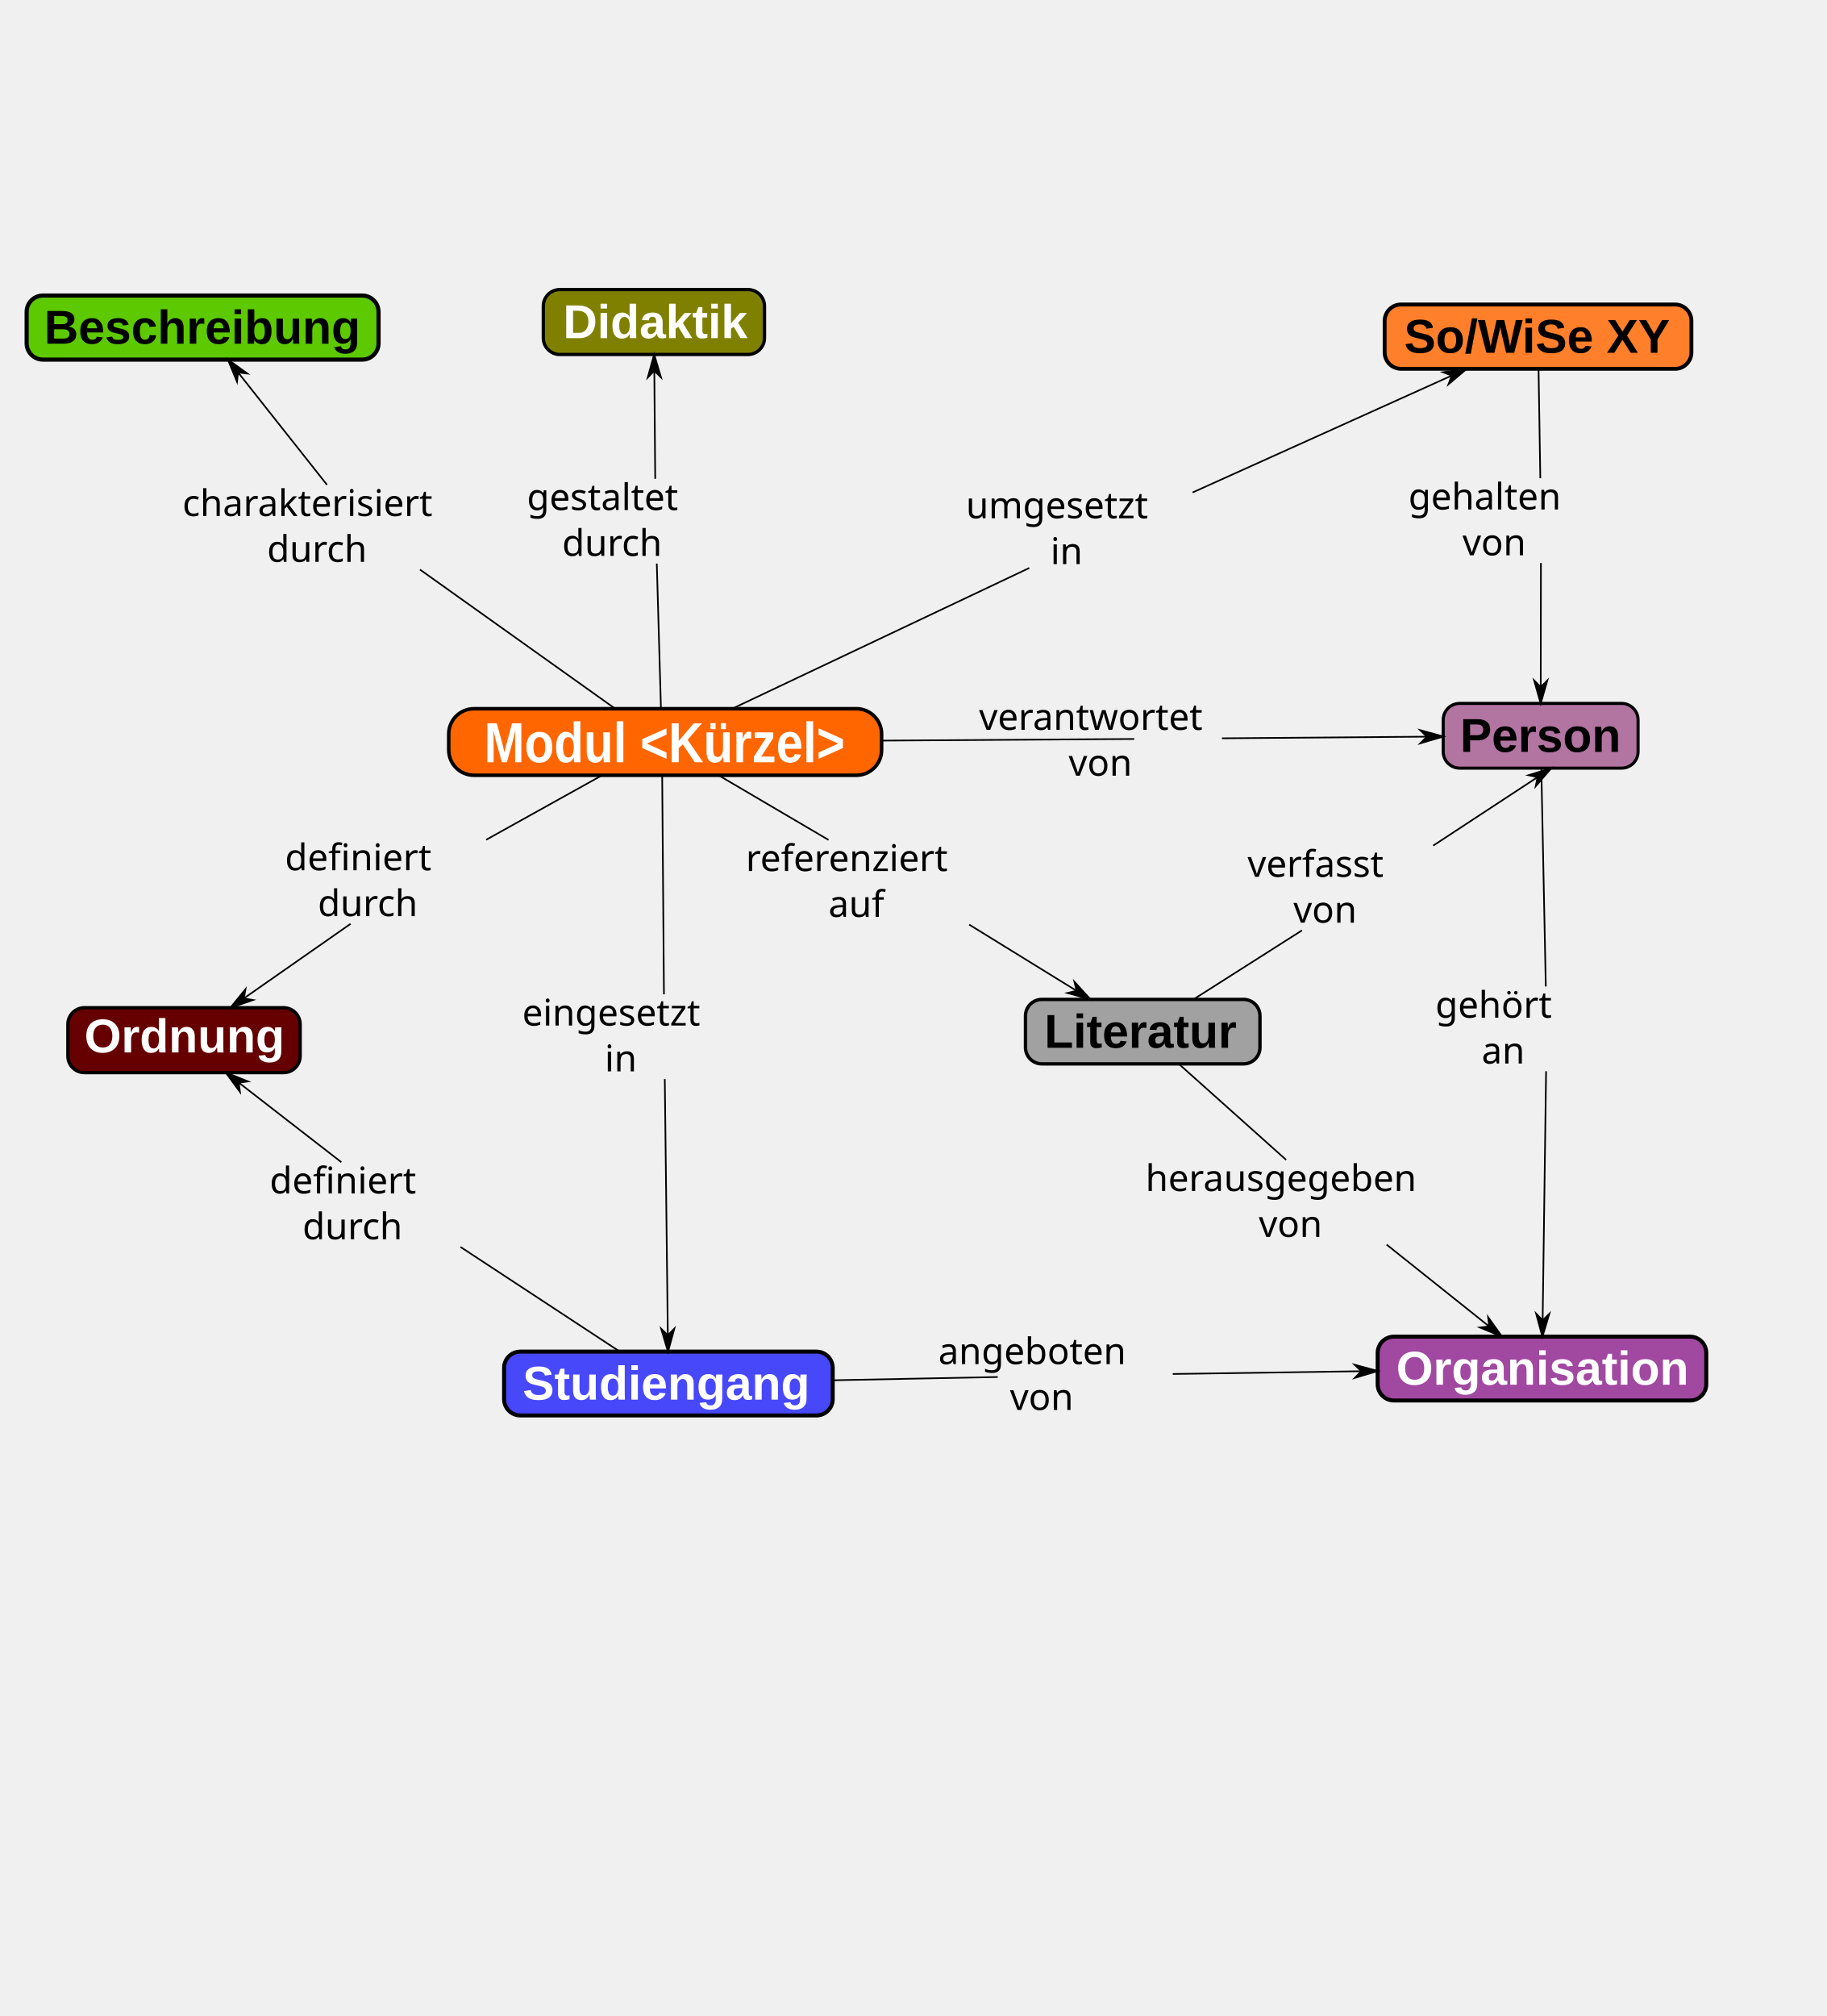
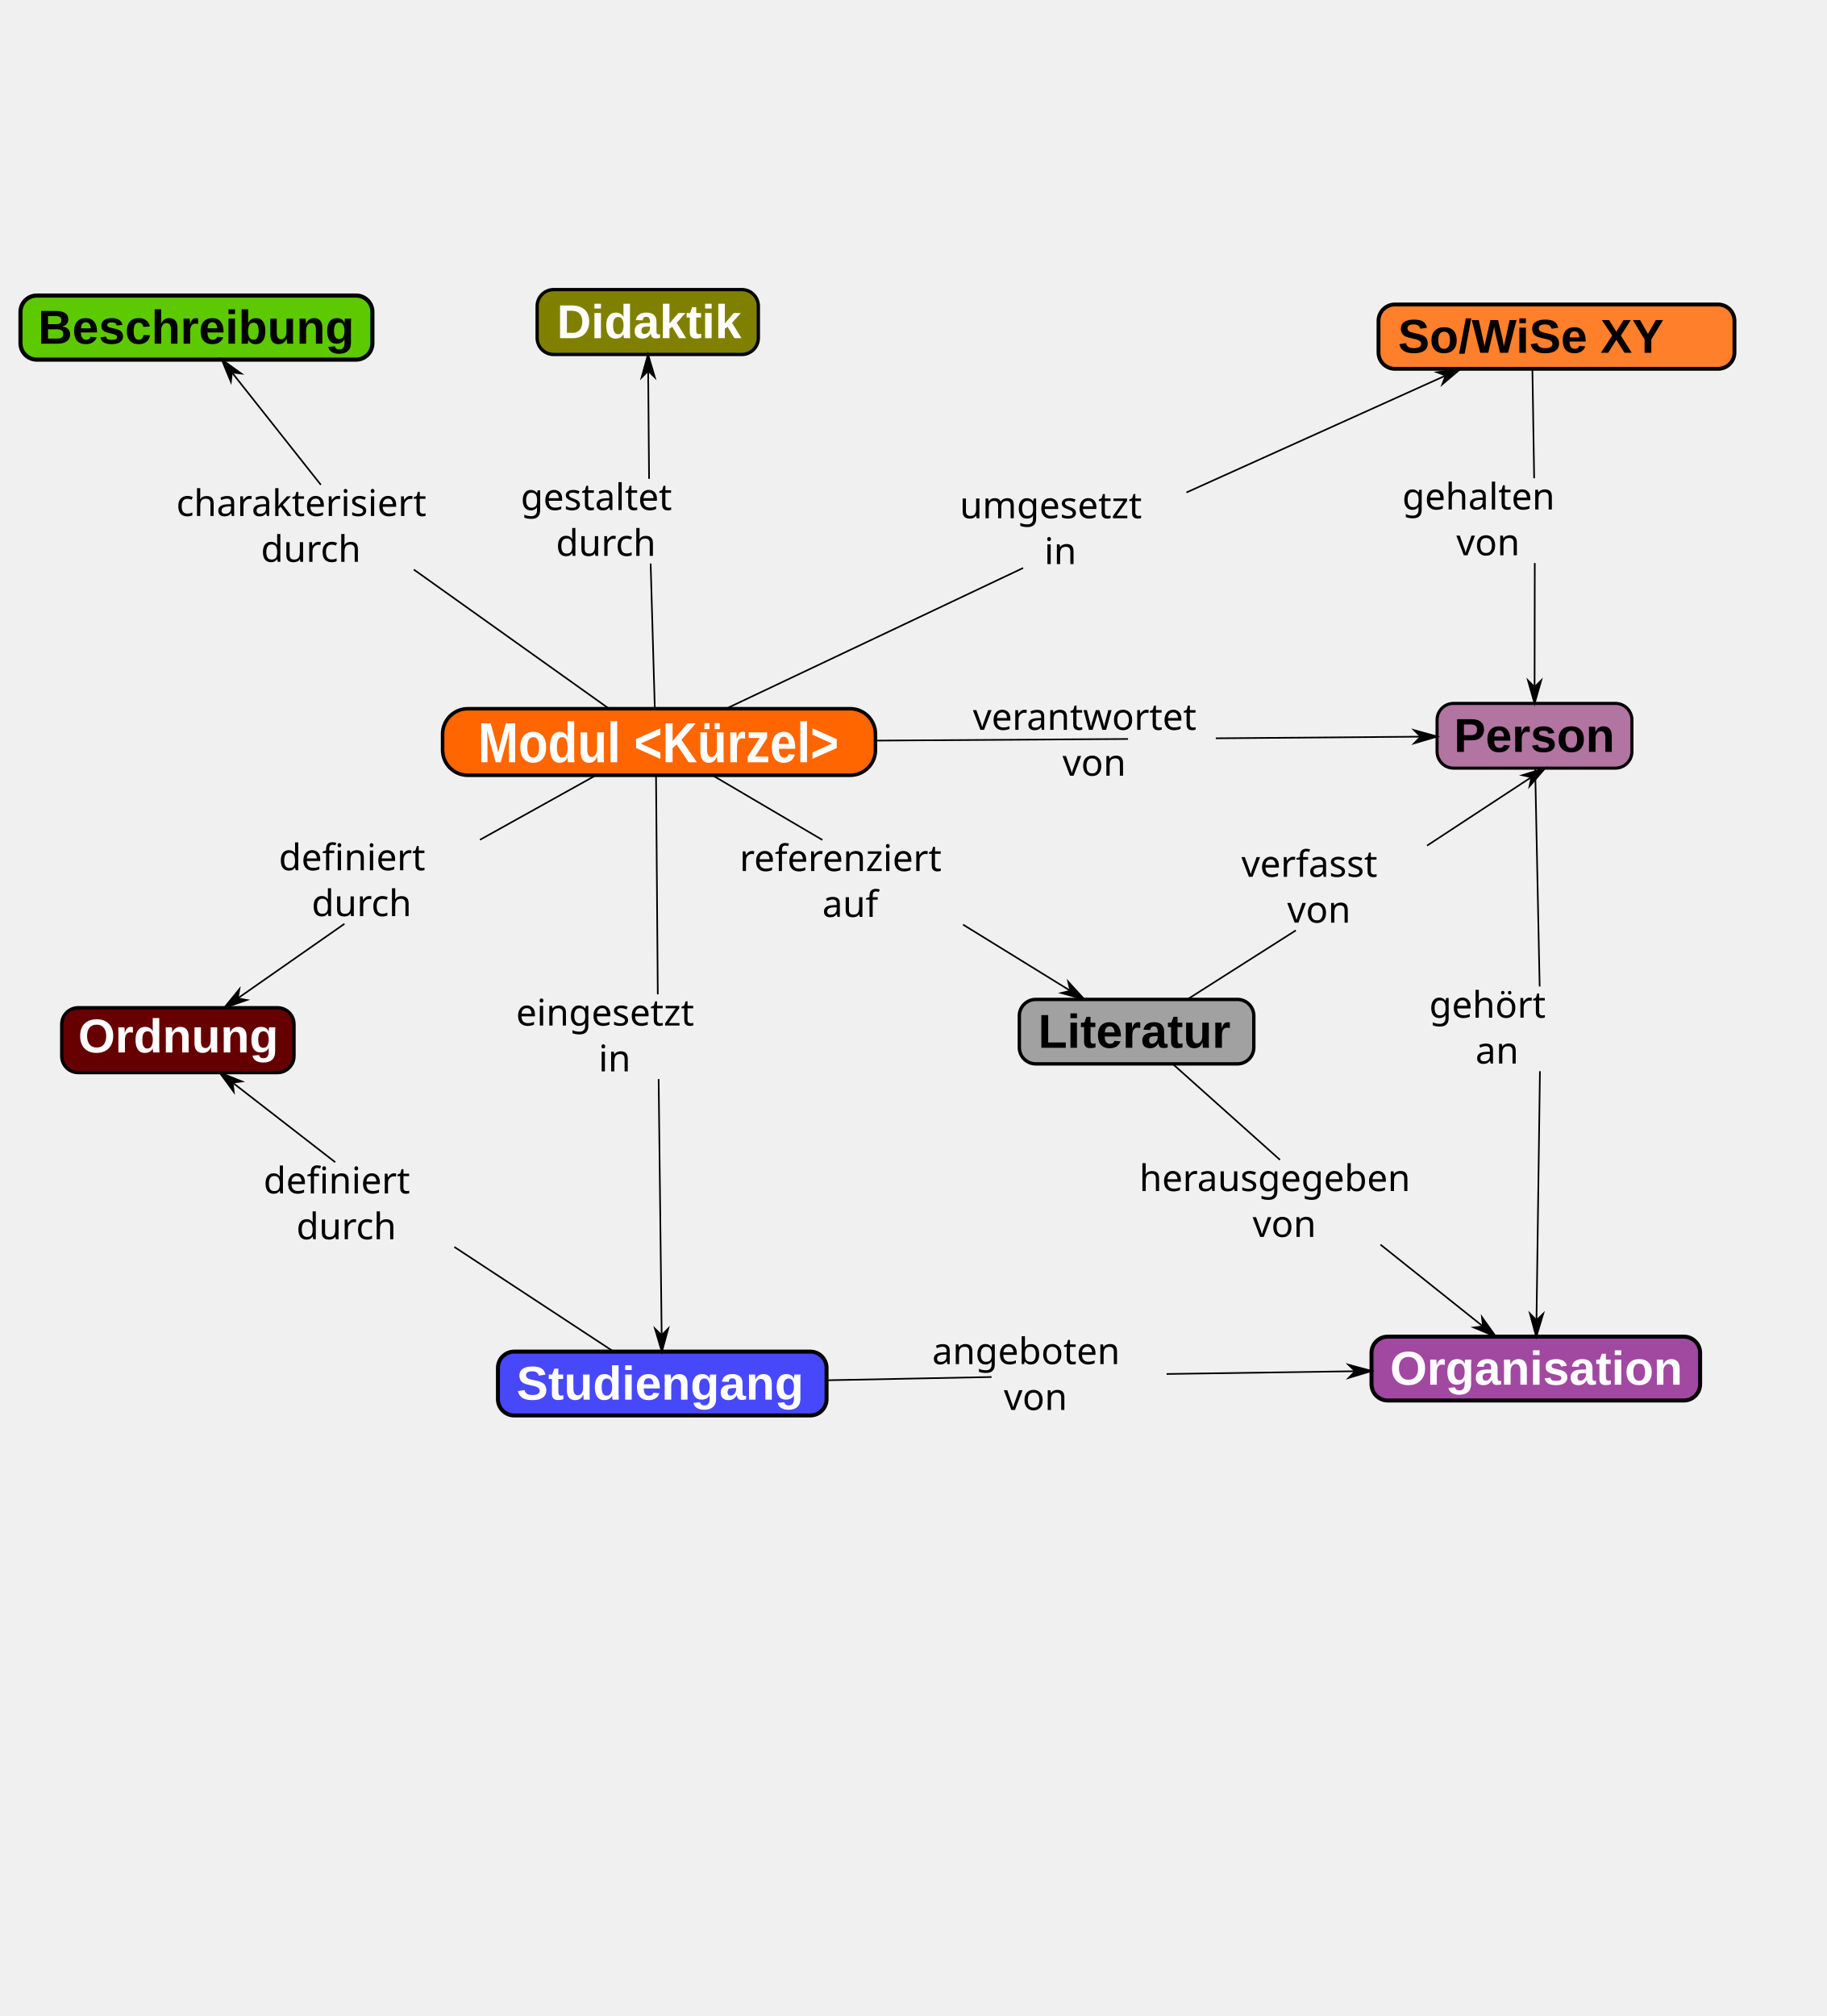
- <svg xmlns="http://www.w3.org/2000/svg" width="145mm" height="160mm" viewBox="7 25 297 210" version="1.1" id="svg887">
+ <svg xmlns="http://www.w3.org/2000/svg" width="145mm" height="160mm" viewBox="8 25 297 210" version="1.1" id="svg887">
  <defs id="defs881">
    <marker orient="auto" refY="0.0" refX="0.0" id="marker7667" style="overflow:visible;">
      <path id="path7665" d="M 0.0,0.0 L 5.0,-5.0 L -12.5,0.0 L 5.0,5.0 L 0.0,0.0 z " style="fill-rule:evenodd;stroke:#000000;stroke-width:1pt;stroke-opacity:1;fill:#000000;fill-opacity:1" transform="scale(0.8) rotate(180) translate(12.5,0)" />
    </marker>
    <marker orient="auto" refY="0.0" refX="0.0" id="marker7661" style="overflow:visible;">
      <path id="path7659" d="M 0.0,0.0 L 5.0,-5.0 L -12.5,0.0 L 5.0,5.0 L 0.0,0.0 z " style="fill-rule:evenodd;stroke:#000000;stroke-width:1pt;stroke-opacity:1;fill:#000000;fill-opacity:1" transform="scale(0.8) rotate(180) translate(12.5,0)" />
    </marker>
    <marker orient="auto" refY="0.0" refX="0.0" id="marker7639" style="overflow:visible;">
      <path id="path7637" d="M 0.0,0.0 L 5.0,-5.0 L -12.5,0.0 L 5.0,5.0 L 0.0,0.0 z " style="fill-rule:evenodd;stroke:#000000;stroke-width:1pt;stroke-opacity:1;fill:#000000;fill-opacity:1" transform="scale(0.8) rotate(180) translate(12.5,0)" />
    </marker>
    <marker orient="auto" refY="0.0" refX="0.0" id="marker7635" style="overflow:visible;">
      <path id="path7633" d="M 0.0,0.0 L 5.0,-5.0 L -12.5,0.0 L 5.0,5.0 L 0.0,0.0 z " style="fill-rule:evenodd;stroke:#000000;stroke-width:1pt;stroke-opacity:1;fill:#000000;fill-opacity:1" transform="scale(0.8) rotate(180) translate(12.5,0)" />
    </marker>
    <marker orient="auto" refY="0.0" refX="0.0" id="marker7631" style="overflow:visible;">
      <path id="path7629" d="M 0.0,0.0 L 5.0,-5.0 L -12.5,0.0 L 5.0,5.0 L 0.0,0.0 z " style="fill-rule:evenodd;stroke:#000000;stroke-width:1pt;stroke-opacity:1;fill:#000000;fill-opacity:1" transform="scale(0.8) rotate(180) translate(12.5,0)" />
    </marker>
    <marker orient="auto" refY="0.0" refX="0.0" id="marker7625" style="overflow:visible;">
      <path id="path7623" d="M 0.0,0.0 L 5.0,-5.0 L -12.5,0.0 L 5.0,5.0 L 0.0,0.0 z " style="fill-rule:evenodd;stroke:#000000;stroke-width:1pt;stroke-opacity:1;fill:#000000;fill-opacity:1" transform="scale(0.8) rotate(180) translate(12.5,0)" />
    </marker>
    <marker orient="auto" refY="0.0" refX="0.0" id="marker7609" style="overflow:visible;">
      <path id="path7607" d="M 0.0,0.0 L 5.0,-5.0 L -12.5,0.0 L 5.0,5.0 L 0.0,0.0 z " style="fill-rule:evenodd;stroke:#000000;stroke-width:1pt;stroke-opacity:1;fill:#000000;fill-opacity:1" transform="scale(0.8) rotate(180) translate(12.5,0)" />
    </marker>
    <marker orient="auto" refY="0.0" refX="0.0" id="marker7599" style="overflow:visible;">
      <path id="path7597" d="M 0.0,0.0 L 5.0,-5.0 L -12.5,0.0 L 5.0,5.0 L 0.0,0.0 z " style="fill-rule:evenodd;stroke:#000000;stroke-width:1pt;stroke-opacity:1;fill:#000000;fill-opacity:1" transform="scale(0.8) rotate(180) translate(12.5,0)" />
    </marker>
    <marker orient="auto" refY="0.0" refX="0.0" id="marker7577" style="overflow:visible;">
      <path id="path7575" d="M 0.0,0.0 L 5.0,-5.0 L -12.5,0.0 L 5.0,5.0 L 0.0,0.0 z " style="fill-rule:evenodd;stroke:#000000;stroke-width:1pt;stroke-opacity:1;fill:#000000;fill-opacity:1" transform="scale(0.8) rotate(180) translate(12.5,0)" />
    </marker>
    <marker orient="auto" refY="0.0" refX="0.0" id="marker7573" style="overflow:visible;">
      <path id="path7571" d="M 0.0,0.0 L 5.0,-5.0 L -12.5,0.0 L 5.0,5.0 L 0.0,0.0 z " style="fill-rule:evenodd;stroke:#000000;stroke-width:1pt;stroke-opacity:1;fill:#000000;fill-opacity:1" transform="scale(0.8) rotate(180) translate(12.5,0)" />
    </marker>
    <marker orient="auto" refY="0.0" refX="0.0" id="marker7533" style="overflow:visible;">
      <path id="path7531" d="M 0.0,0.0 L 5.0,-5.0 L -12.5,0.0 L 5.0,5.0 L 0.0,0.0 z " style="fill-rule:evenodd;stroke:#000000;stroke-width:1pt;stroke-opacity:1;fill:#000000;fill-opacity:1" transform="scale(0.8) rotate(180) translate(12.5,0)" />
    </marker>
    <marker orient="auto" refY="0.0" refX="0.0" id="marker7501" style="overflow:visible;">
      <path id="path7499" d="M 0.0,0.0 L 5.0,-5.0 L -12.5,0.0 L 5.0,5.0 L 0.0,0.0 z " style="fill-rule:evenodd;stroke:#000000;stroke-width:1pt;stroke-opacity:1;fill:#000000;fill-opacity:1" transform="scale(0.8) rotate(180) translate(12.5,0)" />
    </marker>
    <marker orient="auto" refY="0.0" refX="0.0" id="marker7479" style="overflow:visible;">
      <path id="path7477" d="M 0.0,0.0 L 5.0,-5.0 L -12.5,0.0 L 5.0,5.0 L 0.0,0.0 z " style="fill-rule:evenodd;stroke:#000000;stroke-width:1pt;stroke-opacity:1;fill:#000000;fill-opacity:1" transform="scale(0.8) rotate(180) translate(12.5,0)" />
    </marker>
    <marker orient="auto" refY="0.0" refX="0.0" id="marker7447" style="overflow:visible;">
      <path id="path7445" d="M 0.0,0.0 L 5.0,-5.0 L -12.5,0.0 L 5.0,5.0 L 0.0,0.0 z " style="fill-rule:evenodd;stroke:#000000;stroke-width:1pt;stroke-opacity:1;fill:#000000;fill-opacity:1" transform="scale(0.8) rotate(180) translate(12.5,0)" />
    </marker>
    <marker orient="auto" refY="0.0" refX="0.0" id="marker7425" style="overflow:visible;">
      <path id="path7423" d="M 0.0,0.0 L 5.0,-5.0 L -12.5,0.0 L 5.0,5.0 L 0.0,0.0 z " style="fill-rule:evenodd;stroke:#000000;stroke-width:1pt;stroke-opacity:1;fill:#000000;fill-opacity:1" transform="scale(0.8) rotate(180) translate(12.5,0)" />
    </marker>
    <marker orient="auto" refY="0.0" refX="0.0" id="marker7391" style="overflow:visible;">
      <path id="path7389" d="M 0.0,0.0 L 5.0,-5.0 L -12.5,0.0 L 5.0,5.0 L 0.0,0.0 z " style="fill-rule:evenodd;stroke:#000000;stroke-width:1pt;stroke-opacity:1;fill:#000000;fill-opacity:1" transform="scale(0.8) rotate(180) translate(12.5,0)" />
    </marker>
    <marker orient="auto" refY="0.0" refX="0.0" id="marker7367" style="overflow:visible;">
      <path id="path7365" d="M 0.0,0.0 L 5.0,-5.0 L -12.5,0.0 L 5.0,5.0 L 0.0,0.0 z " style="fill-rule:evenodd;stroke:#000000;stroke-width:1pt;stroke-opacity:1;fill:#000000;fill-opacity:1" transform="scale(0.8) rotate(180) translate(12.5,0)" />
    </marker>
    <marker orient="auto" refY="0.0" refX="0.0" id="marker7327" style="overflow:visible;">
      <path id="path7325" d="M 0.0,0.0 L 5.0,-5.0 L -12.5,0.0 L 5.0,5.0 L 0.0,0.0 z " style="fill-rule:evenodd;stroke:#000000;stroke-width:1pt;stroke-opacity:1;fill:#000000;fill-opacity:1" transform="scale(0.8) rotate(180) translate(12.5,0)" />
    </marker>
    <marker style="overflow:visible;" id="marker7293" refX="0.0" refY="0.0" orient="auto">
      <path transform="scale(0.8) rotate(180) translate(12.5,0)" style="fill-rule:evenodd;stroke:#000000;stroke-width:1pt;stroke-opacity:1;fill:#000000;fill-opacity:1" d="M 0.0,0.0 L 5.0,-5.0 L -12.5,0.0 L 5.0,5.0 L 0.0,0.0 z " id="path7291" />
    </marker>
    <marker orient="auto" refY="0.0" refX="0.0" id="marker7195" style="overflow:visible;">
      <path id="path7193" d="M 0.0,0.0 L 5.0,-5.0 L -12.5,0.0 L 5.0,5.0 L 0.0,0.0 z " style="fill-rule:evenodd;stroke:#000000;stroke-width:1pt;stroke-opacity:1;fill:#000000;fill-opacity:1" transform="scale(0.8) rotate(180) translate(12.5,0)" />
    </marker>
    <marker style="overflow:visible;" id="marker7177" refX="0.0" refY="0.0" orient="auto">
      <path transform="scale(0.8) rotate(180) translate(12.5,0)" style="fill-rule:evenodd;stroke:#000000;stroke-width:1pt;stroke-opacity:1;fill:#000000;fill-opacity:1" d="M 0.0,0.0 L 5.0,-5.0 L -12.5,0.0 L 5.0,5.0 L 0.0,0.0 z " id="path7175" />
    </marker>
    <marker style="overflow:visible;" id="marker7128" refX="0.0" refY="0.0" orient="auto">
      <path transform="scale(0.8) rotate(180) translate(12.5,0)" style="fill-rule:evenodd;stroke:#000000;stroke-width:1pt;stroke-opacity:1;fill:#000000;fill-opacity:1" d="M 0.0,0.0 L 5.0,-5.0 L -12.5,0.0 L 5.0,5.0 L 0.0,0.0 z " id="path7126" />
    </marker>
    <marker orient="auto" refY="0.0" refX="0.0" id="marker7074" style="overflow:visible;">
      <path id="path7072" d="M 0.0,0.0 L 5.0,-5.0 L -12.5,0.0 L 5.0,5.0 L 0.0,0.0 z " style="fill-rule:evenodd;stroke:#000000;stroke-width:1pt;stroke-opacity:1;fill:#000000;fill-opacity:1" transform="scale(0.8) rotate(180) translate(12.5,0)" />
    </marker>
    <marker orient="auto" refY="0.0" refX="0.0" id="marker7052" style="overflow:visible;">
      <path id="path6792" d="M 0.0,0.0 L 5.0,-5.0 L -12.5,0.0 L 5.0,5.0 L 0.0,0.0 z " style="fill-rule:evenodd;stroke:#000000;stroke-width:1pt;stroke-opacity:1;fill:#000000;fill-opacity:1" transform="scale(0.8) rotate(180) translate(12.5,0)" />
    </marker>
    <marker style="overflow:visible;" id="Arrow1Lend" refX="0.0" refY="0.0" orient="auto">
      <path transform="scale(0.8) rotate(180) translate(12.5,0)" style="fill-rule:evenodd;stroke:#000000;stroke-width:1pt;stroke-opacity:1;fill:#000000;fill-opacity:1" d="M 0.0,0.0 L 5.0,-5.0 L -12.5,0.0 L 5.0,5.0 L 0.0,0.0 z " id="path912" />
    </marker>
    <marker style="overflow:visible" id="Arrow1Lstart" refX="0.0" refY="0.0" orient="auto">
      <path transform="scale(0.8) translate(12.5,0)" style="fill-rule:evenodd;stroke:#000000;stroke-width:1pt;stroke-opacity:1;fill:#000000;fill-opacity:1" d="M 0.0,0.0 L 5.0,-5.0 L -12.5,0.0 L 5.0,5.0 L 0.0,0.0 z " id="path909" />
    </marker>
  </defs>
  <g id="layer1" style="display:inline">
    <g id="pathLabels" style="display:inline">
      <g transform="translate(2.921447,-11.13355)" id="predicateGestaltetDurch" style="opacity:1">
        <rect style="fill:none;stroke-width:0.185;stroke-miterlimit:4;stroke-dasharray:none;paint-order:stroke markers fill" id="rectGestaltetDurch" width="28.458" height="13.777" x="96.44" y="55.109" ry="2.892" />
        <text xml:space="preserve" style="font-style:normal;font-weight:normal;font-size:5.964px;line-height:1.25;font-family:sans-serif;text-align:center;text-anchor:middle;fill:#000000;fill-opacity:1;stroke:none;stroke-width:0.149;paint-order:stroke markers fill" x="110.575" y="60.179" id="textGestaltetDurch">
          <tspan id="tspan1476" x="110.575" y="60.179" style="text-align:center;text-anchor:middle;stroke-width:0.149;paint-order:stroke markers fill">gestaltet</tspan>
          <tspan x="110.575" y="67.633" style="text-align:center;text-anchor:middle;stroke-width:0.149;paint-order:stroke markers fill" id="tspan1480">durch</tspan>
        </text>
      </g>
      <g id="predicateUmgesetztIn" transform="translate(76.81449,-9.796615)" style="opacity:1">
        <rect ry="2.892" y="55.109" x="96.44" height="13.777" width="28.458" id="rectUmgesetztIn" style="fill:none;stroke-width:0.185;stroke-miterlimit:4;stroke-dasharray:none;paint-order:stroke markers fill" />
        <text id="textUmgesetztIn" y="60.179" x="110.575" style="font-style:normal;font-weight:normal;font-size:5.964px;line-height:1.25;font-family:sans-serif;text-align:center;text-anchor:middle;fill:#000000;fill-opacity:1;stroke:none;stroke-width:0.149;paint-order:stroke markers fill" xml:space="preserve">
          <tspan id="tspan7165" style="text-align:center;text-anchor:middle;stroke-width:0.149;paint-order:stroke markers fill" y="60.179" x="110.575">umgesetzt</tspan>
          <tspan style="text-align:center;text-anchor:middle;stroke-width:0.149;paint-order:stroke markers fill" y="67.633" x="110.575" id="tspan7181">in</tspan>
        </text>
      </g>
      <g transform="translate(81.63607,11.7261)" id="predicateVerantwortetVon" style="opacity:1">
        <rect style="fill:none;stroke-width:0.15;stroke-miterlimit:4;stroke-dasharray:none;paint-order:stroke markers fill" id="rectVerantwortetVon" width="14.302" height="18.009" x="82.389" y="69.192" ry="3.78" transform="matrix(1,0,0.3025437,0.9531355,0,0)" />
        <text xml:space="preserve" style="font-style:normal;font-variant:normal;font-weight:normal;font-stretch:normal;font-size:5.964px;line-height:1.25;font-family:sans-serif;-inkscape-font-specification:'sans-serif Normal';font-variant-ligatures:normal;font-variant-caps:normal;font-variant-numeric:normal;font-variant-east-asian:normal;text-align:center;text-anchor:middle;fill:#000000;fill-opacity:1;stroke:none;stroke-width:0.149;paint-order:stroke markers fill" x="111.252" y="73.053" id="textVerantwortetVon">
          <tspan id="tspan7267" x="111.252" y="73.053">verantwortet</tspan>
          <tspan id="tspan7269" x="111.252" y="80.507">von</tspan>
        </text>
      </g>
      <g transform="translate(146.3486,-11.22266)" id="predicateGehaltenVon" style="opacity:1">
        <rect style="fill:none;stroke-width:0.185;stroke-miterlimit:4;stroke-dasharray:none;paint-order:stroke markers fill" id="rectGehaltenVon" width="28.458" height="13.777" x="96.44" y="55.109" ry="2.892" />
        <text xml:space="preserve" style="font-style:normal;font-variant:normal;font-weight:normal;font-stretch:normal;font-size:5.964px;line-height:1.25;font-family:sans-serif;-inkscape-font-specification:'sans-serif Normal';font-variant-ligatures:normal;font-variant-caps:normal;font-variant-numeric:normal;font-variant-east-asian:normal;text-align:center;text-anchor:middle;fill:#000000;fill-opacity:1;stroke:none;stroke-width:0.149;paint-order:stroke markers fill" x="110.575" y="60.179" id="textGehaltenVon">
          <tspan id="tspan7317" x="110.575" y="60.179">gehalten</tspan>
          <tspan id="tspan7319" x="110.575" y="67.633">von</tspan>
        </text>
      </g>
      <g id="predicateVerfasstVon" transform="translate(118.8547,48.49522)" style="opacity:1">
        <rect ry="2.892" y="55.109" x="96.44" height="13.777" width="28.458" id="rectVerfasstVon" style="fill:none;stroke-width:0.185;stroke-miterlimit:4;stroke-dasharray:none;paint-order:stroke markers fill" />
        <text id="textVerfasstVon" y="60.179" x="110.575" style="font-style:normal;font-variant:normal;font-weight:normal;font-stretch:normal;font-size:5.964px;line-height:1.25;font-family:sans-serif;-inkscape-font-specification:'sans-serif Normal';font-variant-ligatures:normal;font-variant-caps:normal;font-variant-numeric:normal;font-variant-east-asian:normal;text-align:center;text-anchor:middle;fill:#000000;fill-opacity:1;stroke:none;stroke-width:0.149;paint-order:stroke markers fill" xml:space="preserve">
          <tspan id="tspan7357" x="110.575" y="60.179">verfasst</tspan>
          <tspan id="tspan7359" x="110.575" y="67.633">von</tspan>
        </text>
      </g>
      <g transform="translate(42.63068,47.55682)" id="predicateReferenziertAuf" style="opacity:1">
        <rect style="fill:none;stroke-width:0.185;stroke-miterlimit:4;stroke-dasharray:none;paint-order:stroke markers fill" id="rectReferenziertAuf" width="28.458" height="13.777" x="96.44" y="55.109" ry="2.892" />
        <text xml:space="preserve" style="font-style:normal;font-variant:normal;font-weight:normal;font-stretch:normal;font-size:5.964px;line-height:1.25;font-family:sans-serif;-inkscape-font-specification:'sans-serif Normal';font-variant-ligatures:normal;font-variant-caps:normal;font-variant-numeric:normal;font-variant-east-asian:normal;text-align:center;text-anchor:middle;fill:#000000;fill-opacity:1;stroke:none;stroke-width:0.149;paint-order:stroke markers fill" x="110.575" y="60.179" id="textReferenziertAuf">
          <tspan id="tspan7379" x="110.575" y="60.179">referenziert</tspan>
          <tspan id="tspan7381" x="110.575" y="67.633">auf</tspan>
        </text>
      </g>
      <g id="predicateHerausgegebenVon" transform="translate(113.2299,99.57665)" style="opacity:1">
        <rect ry="2.892" y="55.109" x="96.44" height="13.777" width="28.458" id="rectHerausgegebenVon" style="fill:none;stroke-width:0.185;stroke-miterlimit:4;stroke-dasharray:none;paint-order:stroke markers fill" />
        <text id="textHerausgegebenVon" y="60.179" x="110.575" style="font-style:normal;font-variant:normal;font-weight:normal;font-stretch:normal;font-size:5.964px;line-height:1.25;font-family:sans-serif;-inkscape-font-specification:'sans-serif Normal';font-variant-ligatures:normal;font-variant-caps:normal;font-variant-numeric:normal;font-variant-east-asian:normal;text-align:center;text-anchor:middle;fill:#000000;fill-opacity:1;stroke:none;stroke-width:0.149;paint-order:stroke markers fill" xml:space="preserve">
          <tspan id="tspan7419" x="110.575" y="60.179">herausgegeben</tspan>
          <tspan id="tspan7421" x="110.575" y="67.633">von</tspan>
        </text>
      </g>
      <g transform="translate(147.8023,71.39637)" id="predicateGehoertAn" style="opacity:1">
        <rect style="fill:none;stroke-width:0.185;stroke-miterlimit:4;stroke-dasharray:none;paint-order:stroke markers fill" id="rectGehoertAn" width="28.458" height="13.777" x="96.44" y="55.109" ry="2.892" />
        <text xml:space="preserve" style="font-style:normal;font-variant:normal;font-weight:normal;font-stretch:normal;font-size:5.964px;line-height:1.25;font-family:sans-serif;-inkscape-font-specification:'sans-serif Normal';font-variant-ligatures:normal;font-variant-caps:normal;font-variant-numeric:normal;font-variant-east-asian:normal;text-align:center;text-anchor:middle;fill:#000000;fill-opacity:1;stroke:none;stroke-width:0.149;paint-order:stroke markers fill" x="110.575" y="60.179" id="textGehoertAn">
          <tspan id="tspan7437" x="110.575" y="60.179">gehört</tspan>
          <tspan id="tspan7439" x="110.575" y="67.633">an</tspan>
        </text>
      </g>
      <g style="opacity:1" id="predicateEingesetztIn" transform="translate(4.339359,72.67186)">
        <rect ry="2.892" y="55.109" x="96.44" height="13.777" width="28.458" id="rectEingesetztIn" style="fill:none;stroke-width:0.185;stroke-miterlimit:4;stroke-dasharray:none;paint-order:stroke markers fill" />
        <text id="textEingesetztIn" y="60.179" x="110.575" style="font-style:normal;font-variant:normal;font-weight:normal;font-stretch:normal;font-size:5.964px;line-height:1.25;font-family:sans-serif;-inkscape-font-specification:'sans-serif Normal';font-variant-ligatures:normal;font-variant-caps:normal;font-variant-numeric:normal;font-variant-east-asian:normal;text-align:center;text-anchor:middle;fill:#000000;fill-opacity:1;stroke:none;stroke-width:0.149;paint-order:stroke markers fill" xml:space="preserve">
          <tspan id="tspan7469" x="110.575" y="60.179">eingesetzt</tspan>
          <tspan id="tspan7471" x="110.575" y="67.633">in</tspan>
        </text>
      </g>
      <g transform="translate(72.77831,127.7105)" id="predicateAngebotenVon" style="display:inline;opacity:1">
        <rect style="fill:none;stroke-width:0.185;stroke-miterlimit:4;stroke-dasharray:none;paint-order:stroke markers fill" id="rectAngebotenVon" width="28.458" height="13.777" x="96.44" y="55.109" ry="2.892" />
        <text xml:space="preserve" style="font-style:normal;font-variant:normal;font-weight:normal;font-stretch:normal;font-size:5.964px;line-height:1.25;font-family:sans-serif;-inkscape-font-specification:'sans-serif Normal';font-variant-ligatures:normal;font-variant-caps:normal;font-variant-numeric:normal;font-variant-east-asian:normal;text-align:center;text-anchor:middle;fill:#000000;fill-opacity:1;stroke:none;stroke-width:0.149;paint-order:stroke markers fill" x="110.575" y="60.179" id="textAngebotenVon">
          <tspan id="tspan7491" x="110.575" y="60.179">angeboten</tspan>
          <tspan id="tspan7493" x="110.575" y="67.633">von</tspan>
        </text>
      </g>
      <g style="display:inline;opacity:1" id="predicateCharakterisiertDurch" transform="translate(-45.04964,-10.15929)">
        <rect ry="2.892" y="55.109" x="96.44" height="13.777" width="28.458" id="rectCharakterisiertDurch" style="fill:none;stroke-width:0.185;stroke-miterlimit:4;stroke-dasharray:none;paint-order:stroke markers fill" />
        <text id="textCharakterisiertDurch" y="60.179" x="110.575" style="font-style:normal;font-variant:normal;font-weight:normal;font-stretch:normal;font-size:5.964px;line-height:1.25;font-family:sans-serif;-inkscape-font-specification:'sans-serif Normal';font-variant-ligatures:normal;font-variant-caps:normal;font-variant-numeric:normal;font-variant-east-asian:normal;text-align:center;text-anchor:middle;fill:#000000;fill-opacity:1;stroke:none;stroke-width:0.149;paint-order:stroke markers fill" xml:space="preserve">
          <tspan id="tspan7523" x="110.575" y="60.179">charakterisiert</tspan>
          <tspan id="tspan7525" x="110.575" y="67.633">durch</tspan>
        </text>
      </g>
      <g transform="translate(-36.80106,47.42812)" id="predicateDefiniertDurchMkOrd" style="display:inline;opacity:1">
        <rect style="fill:none;stroke-width:0.185;stroke-miterlimit:4;stroke-dasharray:none;paint-order:stroke markers fill" id="rectDefiniertDurchMkOrd" width="28.458" height="13.777" x="96.44" y="55.109" ry="2.892" />
        <text xml:space="preserve" style="font-style:normal;font-variant:normal;font-weight:normal;font-stretch:normal;font-size:5.964px;line-height:1.25;font-family:sans-serif;-inkscape-font-specification:'sans-serif Normal';font-variant-ligatures:normal;font-variant-caps:normal;font-variant-numeric:normal;font-variant-east-asian:normal;text-align:center;text-anchor:middle;fill:#000000;fill-opacity:1;stroke:none;stroke-width:0.149;paint-order:stroke markers fill" x="110.575" y="60.179" id="textDefiniertDurchMkOrd">
          <tspan id="tspan7557" x="110.575" y="60.179">definiert</tspan>
          <tspan id="tspan7559" x="110.575" y="67.633">durch</tspan>
        </text>
      </g>
      <g style="display:inline;opacity:1" id="predicateDefiniertDurchSgOrd" transform="translate(-39.28488,99.95795)">
        <rect ry="2.892" y="55.109" x="96.44" height="13.777" width="28.458" id="rectDefiniertDurchSgOrd" style="fill:none;stroke-width:0.185;stroke-miterlimit:4;stroke-dasharray:none;paint-order:stroke markers fill" />
        <text id="textDefiniertDurchSgOrd" y="60.179" x="110.575" style="font-style:normal;font-variant:normal;font-weight:normal;font-stretch:normal;font-size:5.964px;line-height:1.25;font-family:sans-serif;-inkscape-font-specification:'sans-serif Normal';font-variant-ligatures:normal;font-variant-caps:normal;font-variant-numeric:normal;font-variant-east-asian:normal;text-align:center;text-anchor:middle;fill:#000000;fill-opacity:1;stroke:none;stroke-width:0.149;paint-order:stroke markers fill" xml:space="preserve">
          <tspan y="60.179" x="110.575" id="tspan7583">definiert</tspan>
          <tspan y="67.633" x="110.575" id="tspan7585">durch</tspan>
        </text>
      </g>
    </g>
    <g id="nodes" style="display:inline">
      <g id="nodeModulKuerzel" transform="translate(-8.463372,6.378065)" style="display:inline;opacity:1">
        <rect ry="4.107" y="74.97" x="88.422" height="10.82" width="70.381" id="rectModulKuerzel" style="opacity:1;fill:#ff6600;stroke:#000000;stroke-width:0.576;stroke-linejoin:miter;stroke-miterlimit:4;stroke-dasharray:none;stroke-opacity:1" />
        <text transform="scale(0.9250987,1.080966)" id="textModulKuerzel" y="77.409" x="101.812" style="font-style:normal;font-weight:normal;font-size:8.514px;line-height:1.25;font-family:sans-serif;fill:#000000;fill-opacity:1;stroke:none;stroke-width:0.213" xml:space="preserve">
          <tspan style="font-style:normal;font-variant:normal;font-weight:900;font-stretch:normal;font-size:8.514px;font-family:Arial;-inkscape-font-specification:'Arial Black Heavy';font-variant-ligatures:normal;font-variant-caps:normal;font-variant-numeric:normal;font-variant-east-asian:normal;fill:#ffffff;stroke-width:0.213" y="77.409" x="101.812" id="tspan1452">Modul &lt;Kürzel&gt;</tspan>
        </text>
      </g>
      <g id="nodeDidaktik" transform="translate(9.605219,8.731541)" style="opacity:1">
        <rect ry="2.691" y="4.479" x="85.729" height="10.553" width="35.965" id="rectDidaktik" style="opacity:1;fill:#808000;stroke:#000000;stroke-width:0.536;stroke-linejoin:miter;stroke-miterlimit:4;stroke-dasharray:none;stroke-opacity:1" />
        <text id="textDidaktik" y="12.376" x="88.941" style="font-style:normal;font-variant:normal;font-weight:bold;font-stretch:normal;font-size:7.711px;line-height:1.25;font-family:Arial;-inkscape-font-specification:'Arial Bold';font-variant-ligatures:normal;font-variant-caps:normal;font-variant-numeric:normal;font-variant-east-asian:normal;fill:#ffffff;fill-opacity:1;stroke:none;stroke-width:0.193" xml:space="preserve">
          <tspan style="font-style:normal;font-variant:normal;font-weight:bold;font-stretch:normal;font-size:7.711px;font-family:Arial;-inkscape-font-specification:'Arial Bold';font-variant-ligatures:normal;font-variant-caps:normal;font-variant-numeric:normal;font-variant-east-asian:normal;fill:#ffffff;stroke-width:0.193" y="12.376" x="88.941" id="tspan1467">Didaktik</tspan>
        </text>
      </g>
      <g transform="translate(146.3537,11.10923)" id="nodeSoWiSeXY" style="opacity:1">
-         <rect style="opacity:1;fill:#ff7f2a;stroke:#000000;stroke-width:0.628;stroke-linejoin:miter;stroke-miterlimit:4;stroke-dasharray:none;stroke-opacity:1" id="rectSoWiSeXY" width="49.876" height="10.46" x="85.775" y="4.525" ry="2.668" />
+         <rect style="opacity:1;fill:#ff7f2a;stroke:#000000;stroke-width:0.628;stroke-linejoin:miter;stroke-miterlimit:4;stroke-dasharray:none;stroke-opacity:1" id="rectSoWiSeXY" width="57.876" height="10.46" x="85.775" y="4.525" ry="2.668" />
        <text xml:space="preserve" style="font-style:normal;font-variant:normal;font-weight:bold;font-stretch:normal;font-size:7.711px;line-height:1.25;font-family:Arial;-inkscape-font-specification:'Arial Bold';font-variant-ligatures:normal;font-variant-caps:normal;font-variant-numeric:normal;font-variant-east-asian:normal;fill:#000000;fill-opacity:1;stroke:none;stroke-width:0.193" x="88.941" y="12.376" id="textSoWiSeXY">
          <tspan id="tspan7102" x="88.941" y="12.376" style="font-style:normal;font-variant:normal;font-weight:bold;font-stretch:normal;font-size:7.711px;font-family:Arial;-inkscape-font-specification:'Arial Bold';font-variant-ligatures:normal;font-variant-caps:normal;font-variant-numeric:normal;font-variant-east-asian:normal;fill:#000000;stroke-width:0.193">So/WiSe XY</tspan>
        </text>
      </g>
      <g id="nodePerson" transform="translate(146.6835,75.98944)" style="display:inline;opacity:1">
        <rect ry="2.684" y="4.493" x="94.966" height="10.525" width="31.683" id="rectPerson" style="opacity:1;fill:#983f80;fill-opacity:0.7;stroke:#000000;stroke-width:0.502;stroke-linejoin:miter;stroke-miterlimit:4;stroke-dasharray:none;stroke-opacity:1" />
        <text id="textPerson" y="12.376" x="97.709" style="font-style:normal;font-variant:normal;font-weight:bold;font-stretch:normal;font-size:7.711px;line-height:1.25;font-family:Arial;-inkscape-font-specification:'Arial Bold';font-variant-ligatures:normal;font-variant-caps:normal;font-variant-numeric:normal;font-variant-east-asian:normal;fill:#000000;fill-opacity:1;stroke:none;stroke-width:0.193" xml:space="preserve">
          <tspan id="tspan7236" x="97.709" y="12.376">Person</tspan>
        </text>
      </g>
      <g style="display:inline;opacity:1" transform="translate(78.74104,124.089)" id="nodeLiteratur">
        <rect style="opacity:1;fill:#808080;fill-opacity:0.7;stroke:#000000;stroke-width:0.55;stroke-linejoin:miter;stroke-miterlimit:4;stroke-dasharray:none;stroke-opacity:1" id="rectLiteratur" width="38.126" height="10.478" x="94.99" y="4.516" ry="2.672" />
        <text xml:space="preserve" style="font-style:normal;font-variant:normal;font-weight:bold;font-stretch:normal;font-size:7.711px;line-height:1.25;font-family:Arial;-inkscape-font-specification:'Arial Bold';font-variant-ligatures:normal;font-variant-caps:normal;font-variant-numeric:normal;font-variant-east-asian:normal;fill:#000000;fill-opacity:1;stroke:none;stroke-width:0.193" x="98.059" y="12.376" id="textLiteratur">
          <tspan id="tspan7339" x="98.059" y="12.376">Literatur</tspan>
        </text>
      </g>
      <g id="nodeOrganisation" transform="translate(135.9516,178.8592)" style="display:inline;opacity:1">
        <rect ry="2.647" y="4.565" x="95.039" height="10.38" width="53.431" id="rectOrganisation" style="opacity:1;fill:#800080;fill-opacity:0.7;stroke:#000000;stroke-width:0.648;stroke-linejoin:miter;stroke-miterlimit:4;stroke-dasharray:none;stroke-opacity:1" />
        <text id="textOrganisation" y="12.376" x="98.061" style="font-style:normal;font-variant:normal;font-weight:bold;font-stretch:normal;font-size:7.711px;line-height:1.25;font-family:Arial;-inkscape-font-specification:'Arial Bold';font-variant-ligatures:normal;font-variant-caps:normal;font-variant-numeric:normal;font-variant-east-asian:normal;fill:#ffffff;fill-opacity:1;stroke:none;stroke-width:0.193" xml:space="preserve">
          <tspan id="tspan7403" x="98.061" y="12.376">Organisation</tspan>
        </text>
      </g>
      <g style="display:inline;opacity:1" transform="translate(-6.08098,181.2918)" id="nodeStudiengang">
        <rect style="opacity:1;fill:#0000ff;fill-opacity:0.7;stroke:#000000;stroke-width:0.648;stroke-linejoin:miter;stroke-miterlimit:4;stroke-dasharray:none;stroke-opacity:1" id="rectStudiengang" width="53.431" height="10.38" x="95.039" y="4.565" ry="2.647" />
        <text xml:space="preserve" style="font-style:normal;font-variant:normal;font-weight:bold;font-stretch:normal;font-size:7.711px;line-height:1.25;font-family:Arial;-inkscape-font-specification:'Arial Bold';font-variant-ligatures:normal;font-variant-caps:normal;font-variant-numeric:normal;font-variant-east-asian:normal;fill:#ffffff;fill-opacity:1;stroke:none;stroke-width:0.193" x="98.061" y="12.376" id="textStudiengang">
          <tspan id="tspan7457" x="98.061" y="12.376">Studiengang</tspan>
        </text>
      </g>
      <g transform="translate(-74.46602,9.634145)" id="nodeBeschreibung" style="opacity:1">
        <rect style="opacity:1;fill:#5dc900;fill-opacity:1;stroke:#000000;stroke-width:0.672;stroke-linejoin:miter;stroke-miterlimit:4;stroke-dasharray:none;stroke-opacity:1" id="rectBeschreibung" width="57.216" height="10.417" x="85.797" y="4.547" ry="2.657" />
        <text xml:space="preserve" style="font-style:normal;font-variant:normal;font-weight:bold;font-stretch:normal;font-size:7.711px;line-height:1.25;font-family:Arial;-inkscape-font-specification:'Arial Bold';font-variant-ligatures:normal;font-variant-caps:normal;font-variant-numeric:normal;font-variant-east-asian:normal;fill:#000000;fill-opacity:1;stroke:none;stroke-width:0.193" x="88.648" y="12.376" id="textBeschreibung">
          <tspan id="tspan7511" x="88.648" y="12.376">Beschreibung</tspan>
        </text>
      </g>
      <g style="opacity:1" id="nodeOrdnung" transform="translate(-67.92719,124.8485)">
        <rect ry="2.688" y="5.111" x="85.968" height="10.54" width="37.757" id="rectOrdnung" style="opacity:1;fill:#660000;fill-opacity:1;stroke:#000000;stroke-width:0.549;stroke-linejoin:miter;stroke-miterlimit:4;stroke-dasharray:none;stroke-opacity:1" />
        <text id="textOrdnung" y="12.376" x="88.648" style="font-style:normal;font-variant:normal;font-weight:bold;font-stretch:normal;font-size:7.711px;line-height:1.25;font-family:Arial;-inkscape-font-specification:'Arial Bold';font-variant-ligatures:normal;font-variant-caps:normal;font-variant-numeric:normal;font-variant-east-asian:normal;fill:#ffffff;fill-opacity:1;stroke:none;stroke-width:0.193" xml:space="preserve">
          <tspan id="tspan7653" x="88.648" y="12.376">Ordnung</tspan>
        </text>
      </g>
    </g>
    <path style="display:inline;opacity:1;fill:none;fill-rule:evenodd;stroke:#000000;stroke-width:0.265;stroke-linecap:butt;stroke-linejoin:miter;stroke-miterlimit:4;stroke-dasharray:none;stroke-opacity:1;marker-end:url(#marker7661)" d="M 62.501,155.067 43.716,140.499" id="pathDefiniertDurchSgOrd-Ordnung" />
    <path style="display:inline;opacity:1;fill:none;fill-rule:evenodd;stroke:#000000;stroke-width:0.265px;stroke-linecap:butt;stroke-linejoin:miter;stroke-opacity:1;marker-end:url(#marker7667)" d="M 64.004,116.314 44.466,129.96" id="pathDefiniertDurchMkOrd-Ordnung" />
    <path style="display:inline;opacity:1;fill:none;fill-rule:evenodd;stroke:#000000;stroke-width:0.265px;stroke-linecap:butt;stroke-linejoin:miter;stroke-opacity:1" d="M 104.894,92.168 86.036,102.657" id="pathModulKuerzel-DefiniertDurchMkOrd" />
    <path style="display:inline;opacity:1;fill:none;fill-rule:evenodd;stroke:#000000;stroke-width:0.265px;stroke-linecap:butt;stroke-linejoin:miter;stroke-opacity:1" d="M 107.772,185.857 81.871,168.844" id="pathStudiengang-DefiniertDurchSgOrd" />
    <path style="display:inline;opacity:1;fill:none;fill-rule:evenodd;stroke:#000000;stroke-width:0.265px;stroke-linecap:butt;stroke-linejoin:miter;stroke-opacity:1;marker-end:url(#marker7609)" d="M 240.023,103.604 259.221,91.007" id="pathVerfasstVon-Person" />
    <path style="display:inline;opacity:1;fill:none;fill-rule:evenodd;stroke:#000000;stroke-width:0.265px;stroke-linecap:butt;stroke-linejoin:miter;stroke-opacity:1" d="m 257.6,91.007 0.73,35.498" id="pathPerson-Geh__rtAn" />
    <path style="display:inline;opacity:1;fill:none;fill-rule:evenodd;stroke:#000000;stroke-width:0.265px;stroke-linecap:butt;stroke-linejoin:miter;stroke-opacity:1;marker-end:url(#marker7625)" d="m 205.675,86.157 35.975,-0.286" id="pathVerantwortetVon-Person" />
    <path style="display:inline;opacity:1;fill:none;fill-rule:evenodd;stroke:#000000;stroke-width:0.265px;stroke-linecap:butt;stroke-linejoin:miter;stroke-opacity:1;marker-end:url(#marker7631)" d="m 257.536,57.663 -0.036,22.819" id="pathGehaltenVon-Person" />
    <path style="display:inline;opacity:1;fill:none;fill-rule:evenodd;stroke:#000000;stroke-width:0.265;stroke-linecap:butt;stroke-linejoin:miter;stroke-miterlimit:4;stroke-dasharray:none;stroke-opacity:1;marker-end:url(#marker7533)" d="M 60.164,44.949 44.06,24.598" id="pathCharakterisiertDurch-Beschreibung" />
    <path style="display:inline;opacity:1;fill:none;fill-rule:evenodd;stroke:#000000;stroke-width:0.265px;stroke-linecap:butt;stroke-linejoin:miter;stroke-opacity:1" d="M 107.028,81.348 75.282,58.727" id="pathModulKuerzel-CharakterisiertDurch" />
    <path style="display:inline;opacity:1;fill:none;fill-rule:evenodd;stroke:#000000;stroke-width:0.265px;stroke-linecap:butt;stroke-linejoin:miter;stroke-opacity:1;marker-end:url(#marker7501)" d="m 197.676,189.496 33.314,-0.489" id="pathAngebotenVon-Organisation" />
    <path style="display:inline;opacity:1;fill:none;fill-rule:evenodd;stroke:#000000;stroke-width:0.265px;stroke-linecap:butt;stroke-linejoin:miter;stroke-opacity:1" d="m 142.389,190.518 26.83,-0.532" id="pathStudiengang-AngebotenVon" />
    <path id="pathModulKuerzelGestaltenDurch" d="M 114.465,81.348 113.788,57.752" style="display:inline;opacity:1;fill:none;fill-rule:evenodd;stroke:#000000;stroke-width:0.265px;stroke-linecap:butt;stroke-linejoin:miter;stroke-opacity:1" />
    <path id="pathGestaltenDurch-Didaktik" d="M 113.532,43.975 113.361,23.763" style="display:inline;opacity:1;fill:none;fill-rule:evenodd;stroke:#000000;stroke-width:0.265px;stroke-linecap:butt;stroke-linejoin:miter;stroke-opacity:1;marker-end:url(#marker7074)" />
    <path style="display:inline;opacity:1;fill:none;fill-rule:evenodd;stroke:#000000;stroke-width:0.265px;stroke-linecap:butt;stroke-linejoin:miter;stroke-opacity:1" d="m 126.042,81.348 48.309,-22.88" id="pathModulKuerzel-UmgesetztIn" />
    <path style="display:inline;opacity:1;fill:none;fill-rule:evenodd;stroke:#000000;stroke-width:0.265px;stroke-linecap:butt;stroke-linejoin:miter;stroke-opacity:1;marker-end:url(#marker7195)" d="m 200.903,46.194 44.567,-20.099" id="pathUmgesetztIn-SoWiSeXY" />
    <path style="display:inline;opacity:1;fill:none;fill-rule:evenodd;stroke:#000000;stroke-width:0.265px;stroke-linecap:butt;stroke-linejoin:miter;stroke-opacity:1" d="m 257.151,26.095 0.286,17.791" id="pathSoWiSeXY-GehaltenVon" />
    <path style="display:inline;opacity:1;fill:none;fill-rule:evenodd;stroke:#000000;stroke-width:0.265px;stroke-linecap:butt;stroke-linejoin:miter;stroke-opacity:1" d="m 150.339,86.532 41.069,-0.264" id="pathModulKuerzel-VerantwortetVon" />
    <path style="display:inline;opacity:1;fill:none;fill-rule:evenodd;stroke:#000000;stroke-width:0.265px;stroke-linecap:butt;stroke-linejoin:miter;stroke-opacity:1" d="M 201.034,128.605 218.689,117.381" id="pathLiteratur-VerfasstVon" />
    <path style="display:inline;opacity:1;fill:none;fill-rule:evenodd;stroke:#000000;stroke-width:0.265px;stroke-linecap:butt;stroke-linejoin:miter;stroke-opacity:1" d="m 123.826,92.168 17.883,10.509" id="pathModulKuerzel-ReferenziertAuf" />
    <path style="display:inline;opacity:1;fill:none;fill-rule:evenodd;stroke:#000000;stroke-width:0.265px;stroke-linecap:butt;stroke-linejoin:miter;stroke-opacity:1;marker-end:url(#marker7391)" d="m 164.581,116.443 19.72,12.163" id="pathReferenziertAuf-Literatur" />
    <path style="display:inline;opacity:1;fill:none;fill-rule:evenodd;stroke:#000000;stroke-width:0.265px;stroke-linecap:butt;stroke-linejoin:miter;stroke-opacity:1" d="m 198.655,139.083 17.455,15.602" id="pathLiteratur-HerausgegebenVon" />
    <path style="display:inline;opacity:1;fill:none;fill-rule:evenodd;stroke:#000000;stroke-width:0.265px;stroke-linecap:butt;stroke-linejoin:miter;stroke-opacity:1;marker-end:url(#marker7425)" d="m 232.45,168.463 18.752,14.962" id="pathHerausgegebenVon-Organisation" />
    <path style="display:inline;opacity:1;fill:none;fill-rule:evenodd;stroke:#000000;stroke-width:0.265px;stroke-linecap:butt;stroke-linejoin:miter;stroke-opacity:1;marker-end:url(#marker7447)" d="m 258.376,140.282 -0.598,43.142" id="pathGehoertAn-Organisation" />
    <path style="display:inline;opacity:1;fill:none;fill-rule:evenodd;stroke:#000000;stroke-width:0.265px;stroke-linecap:butt;stroke-linejoin:miter;stroke-opacity:1" d="m 114.663,92.168 0.287,35.613" id="pathModulKuerzel-EingesetztIn" />
    <path style="display:inline;opacity:1;fill:none;fill-rule:evenodd;stroke:#000000;stroke-width:0.265px;stroke-linecap:butt;stroke-linejoin:miter;stroke-opacity:1;marker-end:url(#marker7479)" d="m 115.087,141.558 0.525,44.299" id="pathEingesetztIn-Studiengang" />
  </g>
</svg>
